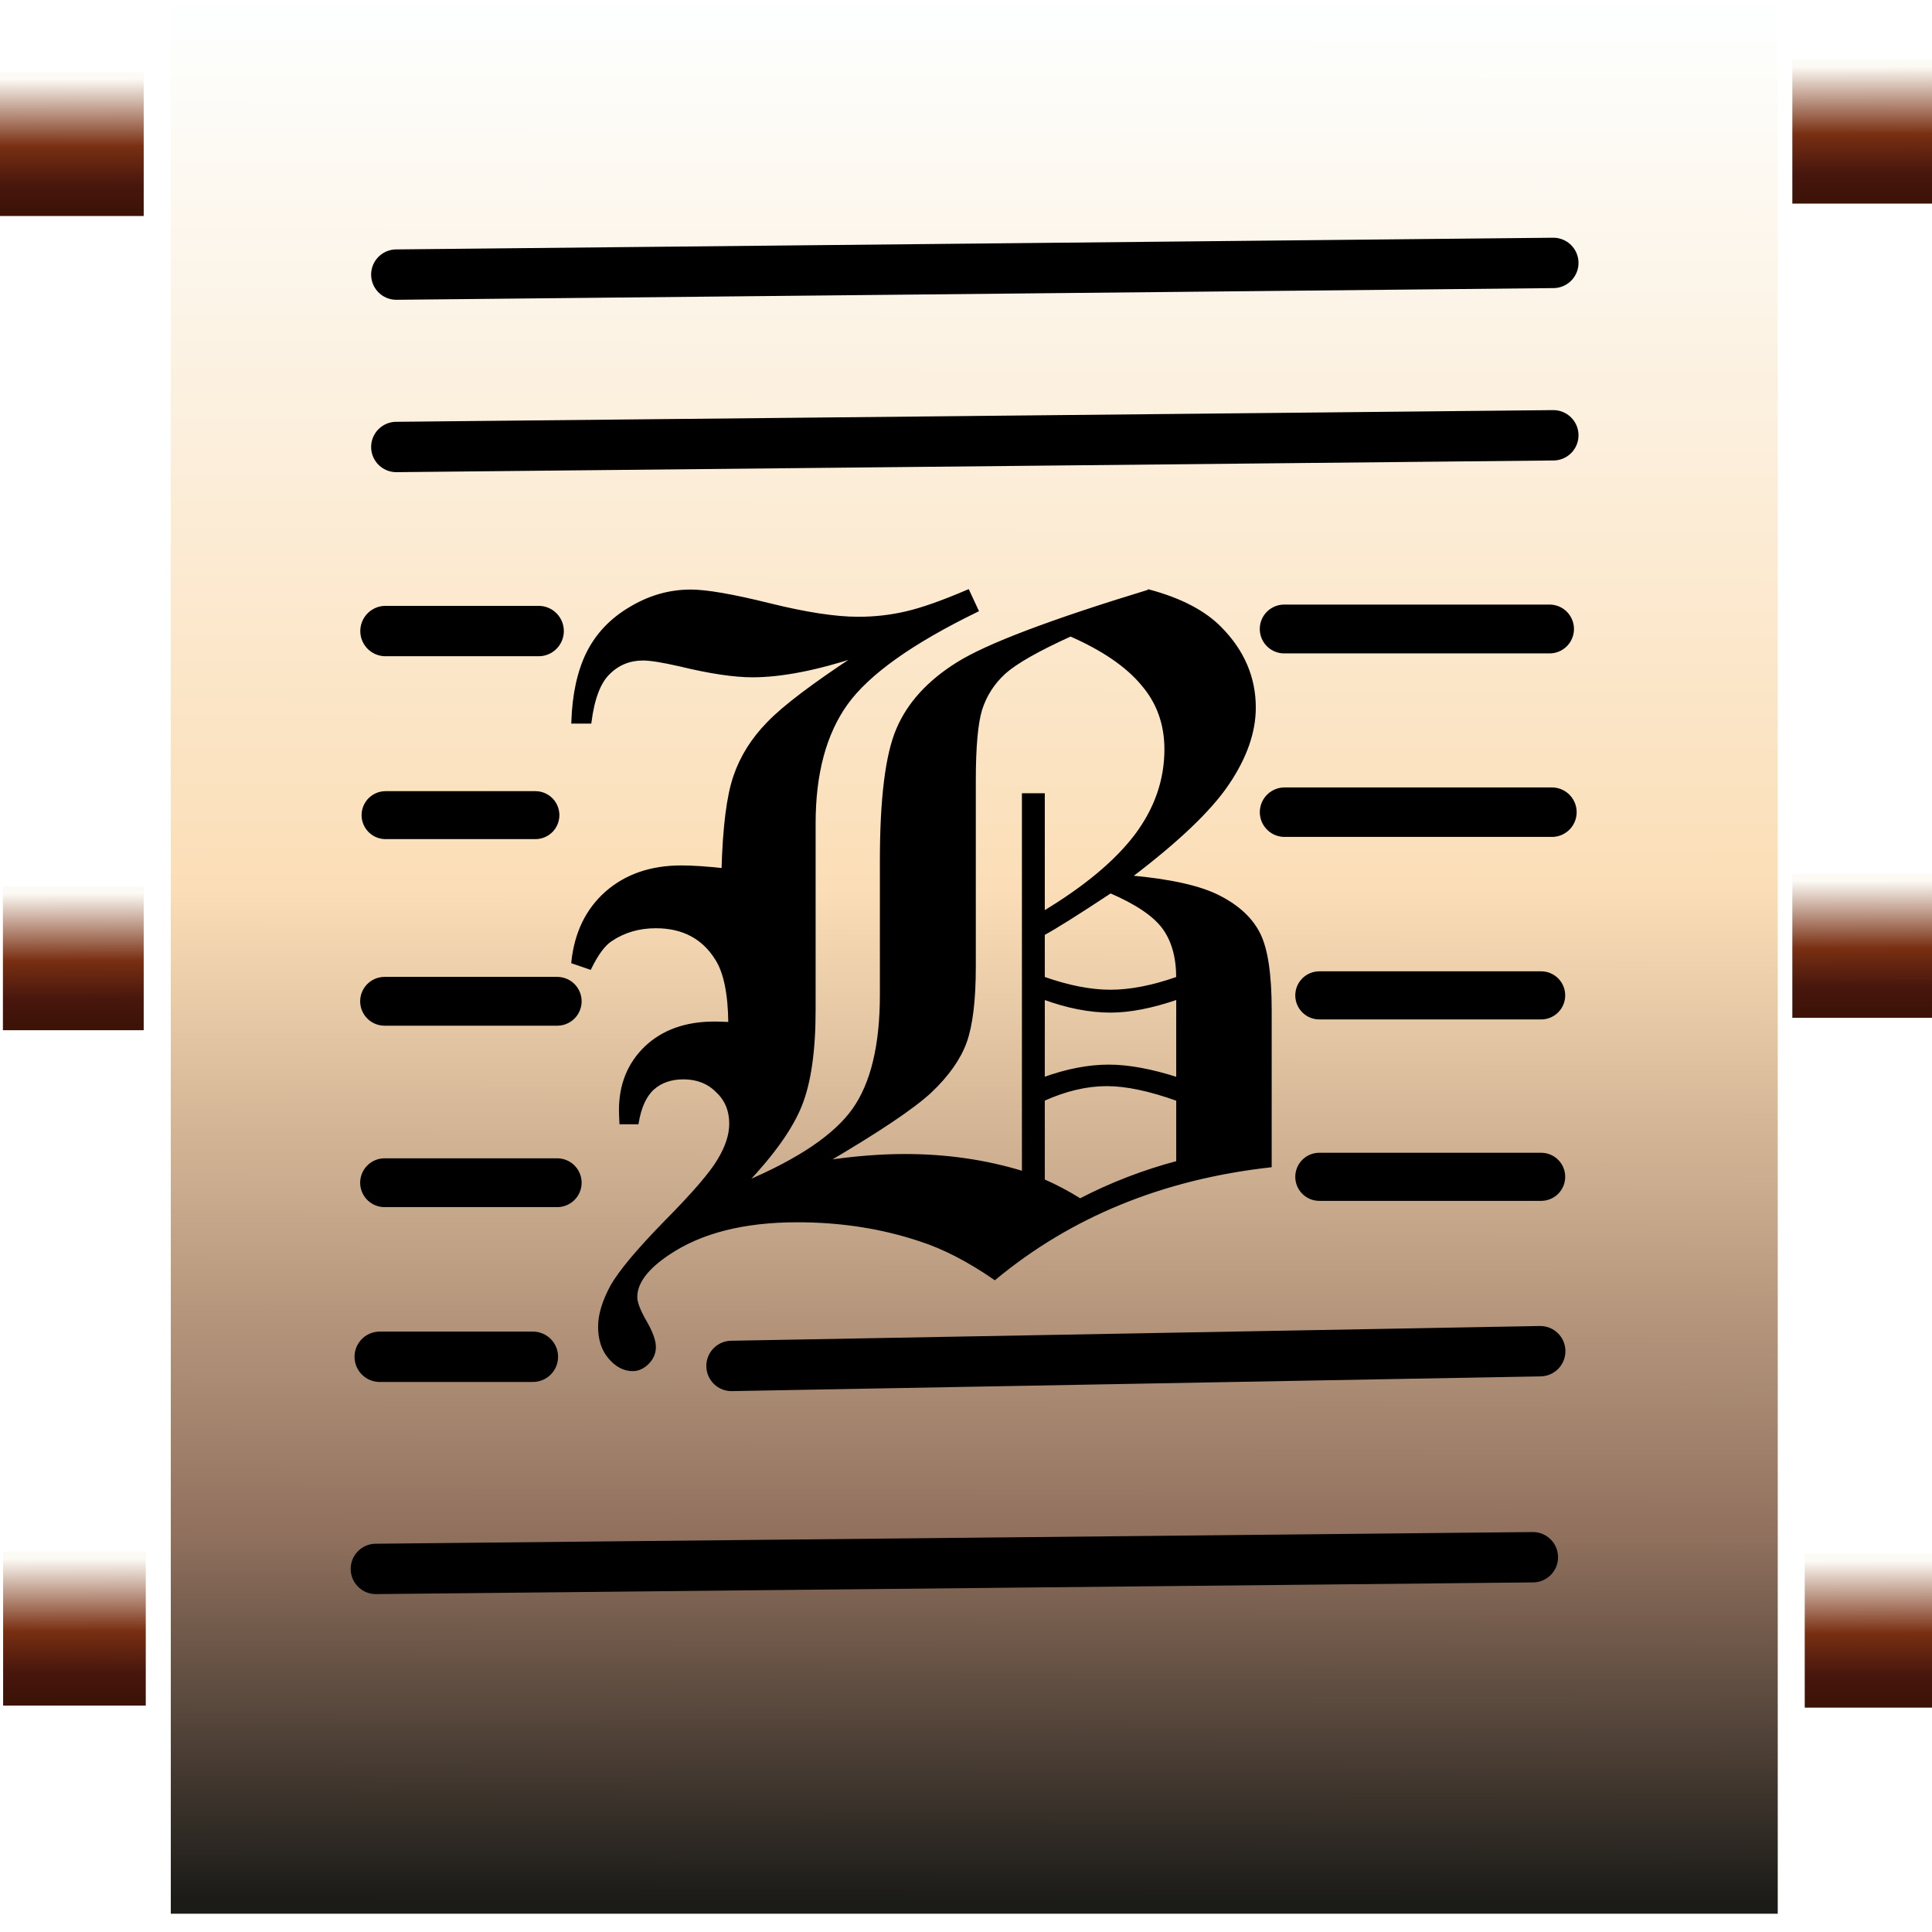
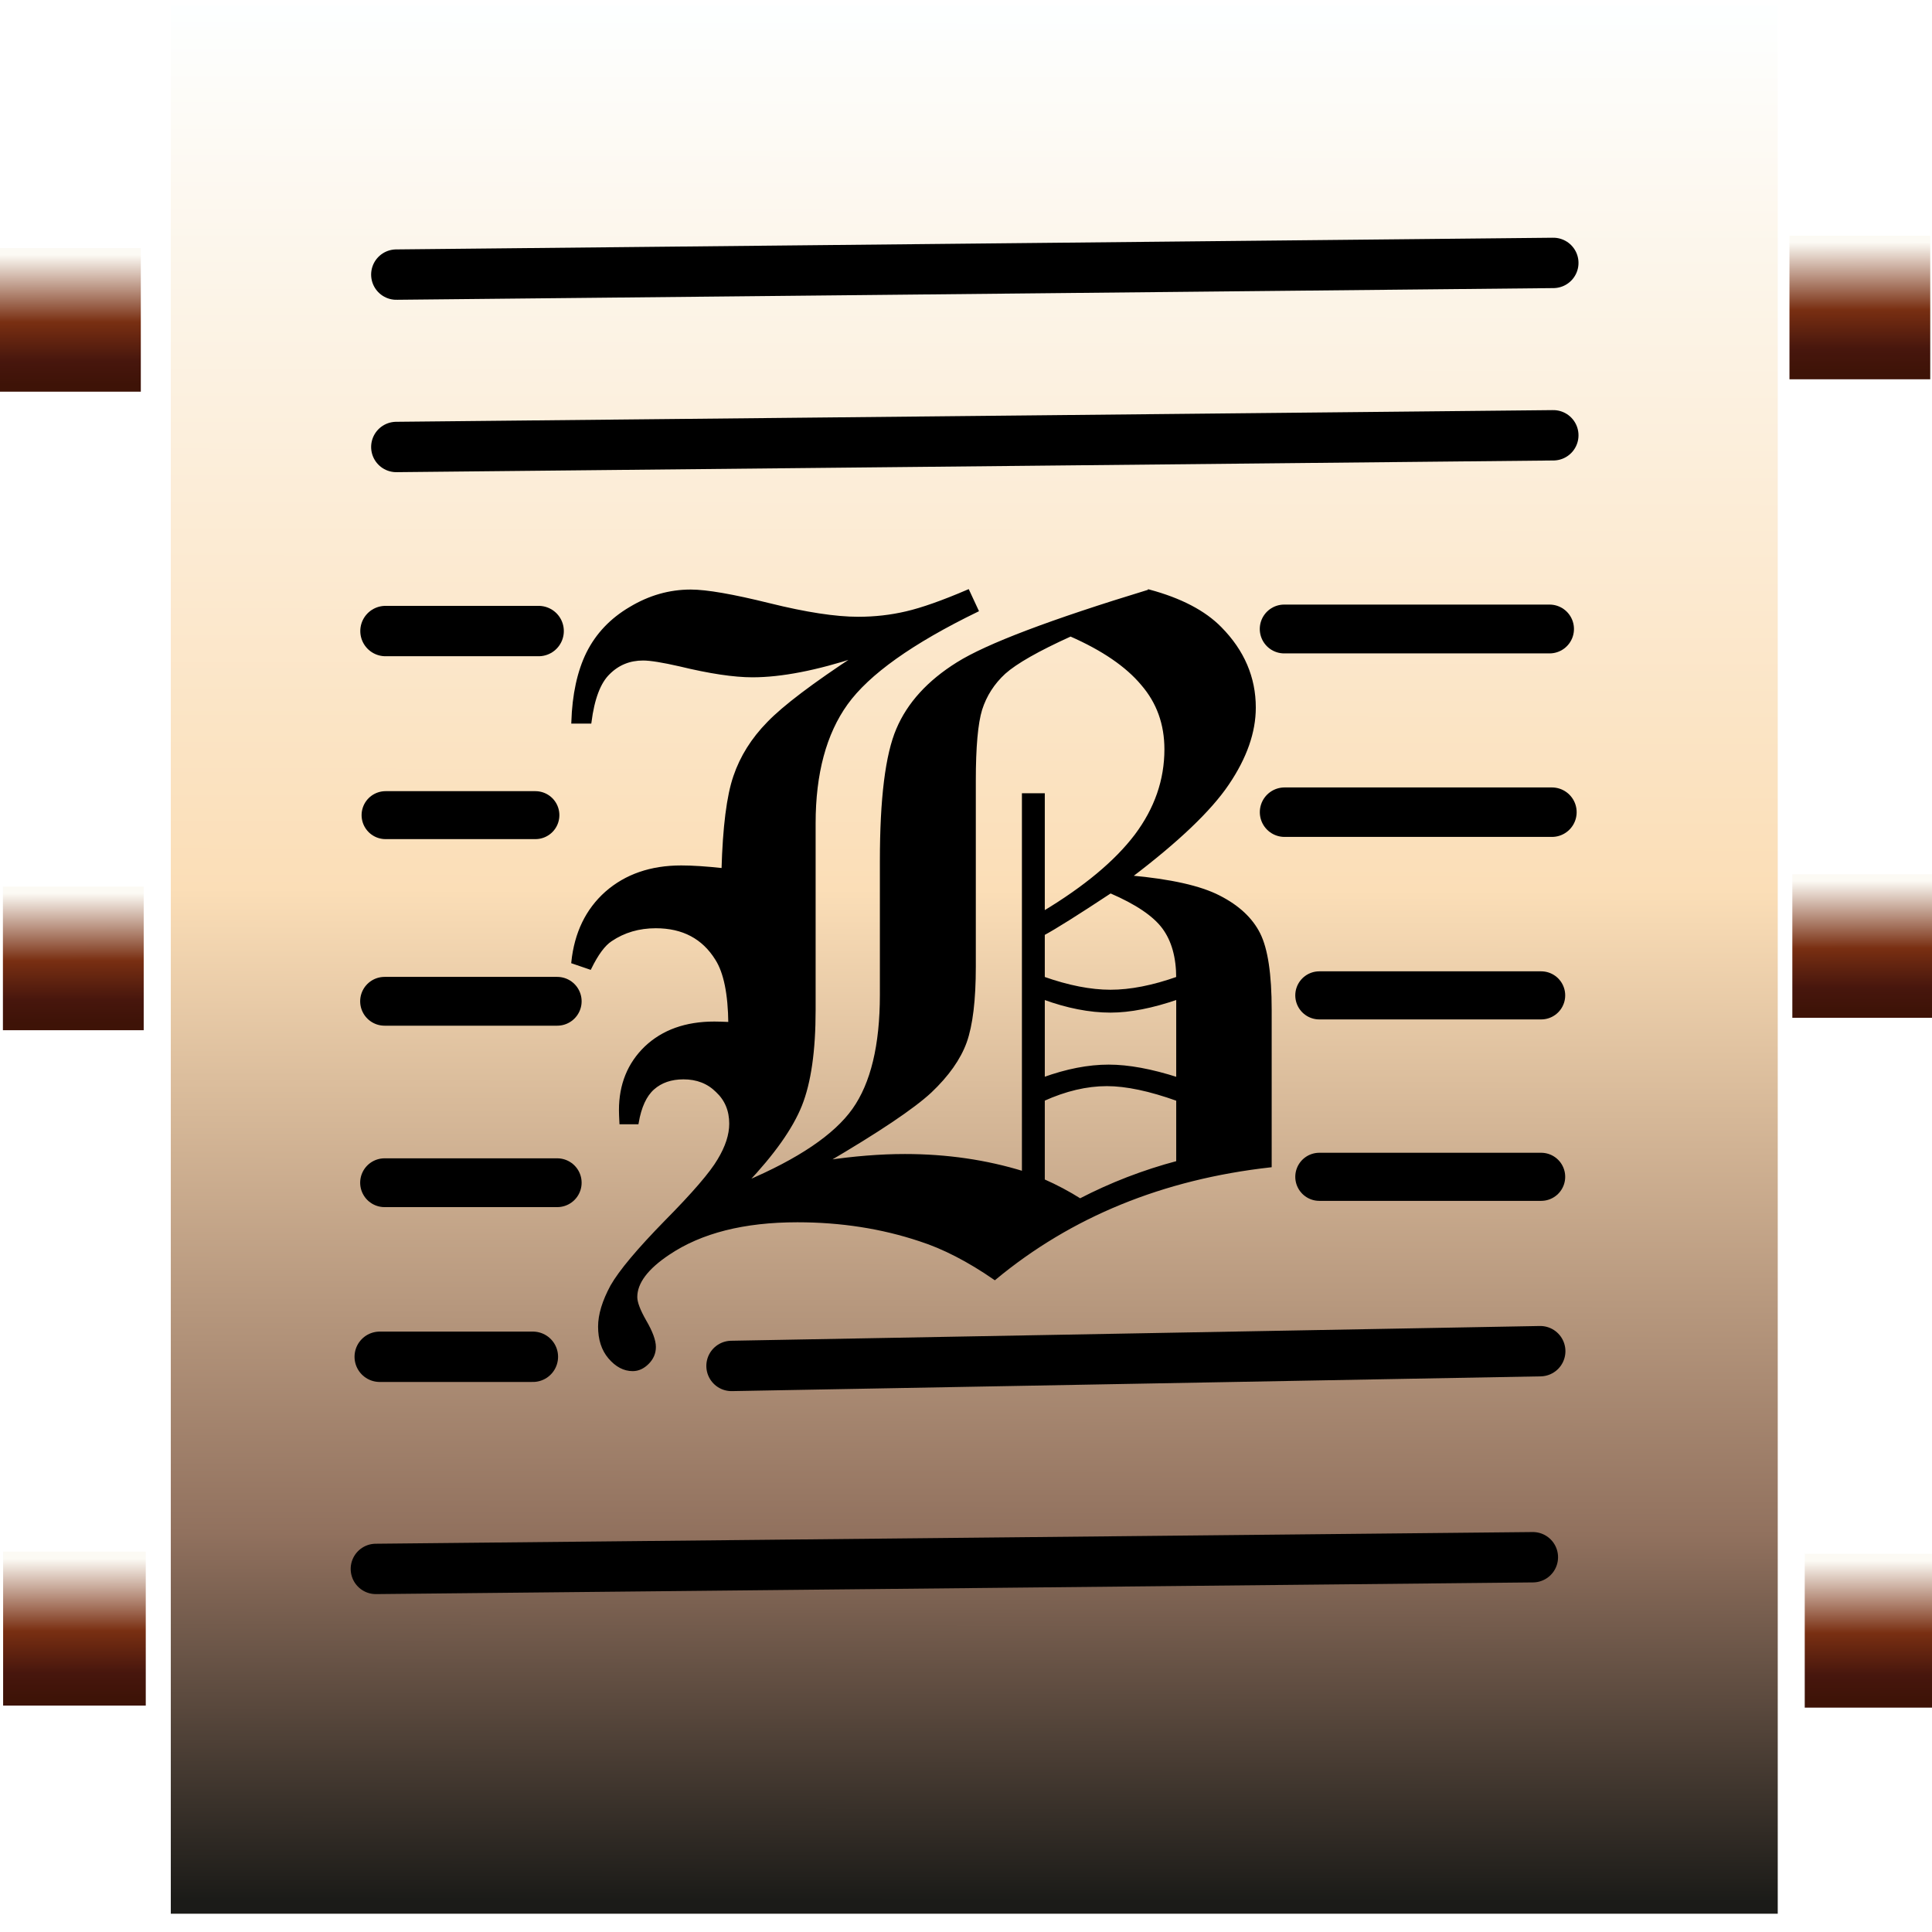
<svg xmlns="http://www.w3.org/2000/svg" xmlns:xlink="http://www.w3.org/1999/xlink" version="1.1" id="svg1" width="280" height="280" viewBox="0 0 280 280">
  <defs id="defs1">
    <linearGradient id="linearGradient19">
      <stop style="stop-color:#fcfaf4;stop-opacity:1;" offset="0" id="stop19" />
      <stop style="stop-color:#792f12;stop-opacity:1;" offset="0.519" id="stop21" />
      <stop style="stop-color:#47160d;stop-opacity:1;" offset="0.823" id="stop22" />
      <stop style="stop-color:#3e1307;stop-opacity:1;" offset="1" id="stop20" />
    </linearGradient>
    <linearGradient id="linearGradient2">
      <stop style="stop-color:#fdffff;stop-opacity:1;" offset="0" id="stop2" />
      <stop style="stop-color:#fbdeb7;stop-opacity:1;" offset="0.465" id="stop4" />
      <stop style="stop-color:#91715e;stop-opacity:1;" offset="0.806" id="stop5" />
      <stop style="stop-color:#1b1b18;stop-opacity:1;" offset="1" id="stop3" />
    </linearGradient>
    <linearGradient xlink:href="#linearGradient2" id="linearGradient3" x1="530.99" y1="255.544" x2="530.567" y2="529.508" gradientUnits="userSpaceOnUse" gradientTransform="translate(25.25878,32.40949)" />
    <linearGradient xlink:href="#linearGradient19" id="linearGradient25" gradientUnits="userSpaceOnUse" gradientTransform="matrix(0.7504523,0,0,1.342342,134.9428,-260.3321)" x1="409.89" y1="575.638" x2="409.899" y2="590.671" />
    <linearGradient xlink:href="#linearGradient19" id="linearGradient26" gradientUnits="userSpaceOnUse" gradientTransform="matrix(0.6889647,0,0,1.342342,419.5185,-260.0327)" x1="409.89" y1="575.638" x2="409.899" y2="590.671" />
-     <linearGradient xlink:href="#linearGradient19" id="linearGradient31" gradientUnits="userSpaceOnUse" gradientTransform="matrix(0.7406752,0,0,1.252252,397.9813,-424.7192)" x1="409.89" y1="575.638" x2="409.899" y2="590.671" />
-     <linearGradient xlink:href="#linearGradient19" id="linearGradient32" gradientUnits="userSpaceOnUse" gradientTransform="matrix(0.7560471,0,0,1.252252,132.3535,-422.9227)" x1="409.89" y1="575.638" x2="409.899" y2="590.671" />
+     <linearGradient xlink:href="#linearGradient19" id="linearGradient31" gradientUnits="userSpaceOnUse" gradientTransform="matrix(0.7406752,0,0,1.252252,397.564,-399.2595)" x1="409.89" y1="575.638" x2="409.899" y2="590.671" />
+     <linearGradient xlink:href="#linearGradient19" id="linearGradient32" gradientUnits="userSpaceOnUse" gradientTransform="matrix(0.7560471,0,0,1.252252,131.9361,-397.4631)" x1="409.89" y1="575.638" x2="409.899" y2="590.671" />
    <linearGradient xlink:href="#linearGradient19" id="linearGradient4" gradientUnits="userSpaceOnUse" gradientTransform="matrix(0.7406752,0,0,1.252252,138.6452,-304.9227)" x1="409.89" y1="575.638" x2="409.899" y2="590.671" />
    <linearGradient xlink:href="#linearGradient19" id="linearGradient5" gradientUnits="userSpaceOnUse" gradientTransform="matrix(0.7560471,0,0,1.252252,392.1131,-306.7192)" x1="409.89" y1="575.638" x2="409.899" y2="590.671" />
  </defs>
  <g id="layer4" transform="translate(-420.9778,-286.4717)">
    <rect style="display:inline;fill:url(#linearGradient25);stroke:none;stroke-width:7.327;stroke-linecap:round;stroke-dasharray:none;stroke-opacity:1" id="rect25" width="20.672" height="22.306" x="421.431" y="511.35" />
    <rect style="display:inline;fill:url(#linearGradient26);stroke:none;stroke-width:7.02;stroke-linecap:round;stroke-dasharray:none;stroke-opacity:1" id="rect26" width="18.978" height="22.306" x="682.534" y="511.649" />
-     <rect style="display:inline;fill:url(#linearGradient31);stroke:none;stroke-width:7.03;stroke-linecap:round;stroke-dasharray:none;stroke-opacity:1" id="rect31" width="20.403" height="20.809" x="680.737" y="295.172" />
-     <rect style="display:inline;fill:url(#linearGradient32);stroke:none;stroke-width:7.103;stroke-linecap:round;stroke-dasharray:none;stroke-opacity:1" id="rect32" width="20.826" height="20.809" x="420.978" y="296.969" />
+     <rect style="display:inline;fill:url(#linearGradient31);stroke:none;stroke-width:7.03;stroke-linecap:round;stroke-dasharray:none;stroke-opacity:1" id="rect31" width="20.403" height="20.809" x="680.32" y="320.632" />
+     <rect style="display:inline;fill:url(#linearGradient32);stroke:none;stroke-width:7.103;stroke-linecap:round;stroke-dasharray:none;stroke-opacity:1" id="rect32" width="20.826" height="20.809" x="420.56" y="322.428" />
    <rect style="display:inline;fill:url(#linearGradient5);stroke:none;stroke-width:7.103;stroke-linecap:round;stroke-dasharray:none;stroke-opacity:1" id="rect2" width="20.826" height="20.809" x="680.737" y="413.172" />
    <rect style="display:inline;fill:url(#linearGradient4);stroke:none;stroke-width:7.03;stroke-linecap:round;stroke-dasharray:none;stroke-opacity:1" id="rect3" width="20.403" height="20.809" x="421.401" y="414.969" />
  </g>
  <g id="layer3" transform="translate(-420.9778,-286.4717)">
    <rect style="opacity:1;fill:url(#linearGradient3);stroke:none" id="rect1" width="232.89" height="276.504" x="445.732" y="287.319" />
    <path d="m 587.511,372.118 q 6.84,1.841 10.325,5.393 4.932,4.998 4.932,11.509 0,5.327 -3.88,11.049 -3.814,5.656 -14.14,13.482 8.813,0.789 12.89,2.894 4.143,2.105 5.787,5.393 1.644,3.288 1.644,10.983 v 22.624 q -23.413,2.631 -39.92,16.31 -5.722,-3.946 -10.851,-5.59 -8.287,-2.762 -17.757,-2.762 -11.641,0 -18.678,4.735 -4.735,3.157 -4.735,6.314 0,1.184 1.315,3.486 1.381,2.368 1.381,3.749 0,1.315 -0.986,2.302 -0.986,0.987 -2.17,0.987 -1.841,0 -3.354,-1.776 -1.447,-1.71 -1.447,-4.472 0,-2.565 1.776,-5.853 1.841,-3.223 7.826,-9.339 6.05,-6.116 7.695,-8.944 1.71,-2.828 1.71,-5.261 0,-2.894 -1.973,-4.735 -1.907,-1.907 -4.867,-1.907 -2.696,0 -4.406,1.513 -1.71,1.513 -2.302,4.998 h -2.368 q -0.066,-1.25 -0.066,-1.841 0,-5.524 3.683,-9.076 3.749,-3.551 9.931,-3.551 0.723,0 2.236,0.066 -0.066,-6.445 -1.907,-9.339 -2.894,-4.669 -8.813,-4.669 -3.683,0 -6.511,1.907 -1.513,0.986 -3.025,4.077 l -2.499,-0.855 q 0.658,-6.314 4.867,-10.062 4.275,-3.749 10.851,-3.749 2.433,0 6.05,0.395 0.263,-9.273 1.71,-13.482 1.447,-4.275 4.867,-7.76 3.42,-3.551 12.956,-9.799 -9.01,2.959 -15.258,2.959 -4.012,0 -10.523,-1.578 -3.749,-0.855 -5.327,-0.855 -2.959,0 -4.998,2.039 -2.039,1.973 -2.696,7.103 h -2.499 q 0.197,-5.985 2.17,-9.996 2.039,-4.077 6.182,-6.511 4.143,-2.499 8.747,-2.499 3.42,0 11.378,1.973 7.958,1.973 12.89,1.973 3.617,0 6.971,-0.789 3.42,-0.789 8.944,-3.157 l 1.315,2.828 q -14.205,6.905 -18.941,13.482 -4.669,6.511 -4.669,17.362 v 27.03 q 0,8.878 -1.973,13.811 -1.973,4.932 -7.958,11.246 11.641,-4.932 15.652,-10.588 4.012,-5.656 4.012,-16.639 v -19.401 q 0,-13.548 2.368,-19.072 2.368,-5.59 8.681,-9.536 6.379,-4.012 27.753,-10.523 z m -11.378,6.379 q -7.103,3.223 -9.602,5.459 -2.433,2.236 -3.42,5.327 -0.921,3.025 -0.921,10.325 v 26.964 q 0,7.234 -1.315,10.917 -1.315,3.617 -5.064,7.169 -3.749,3.486 -15.192,10.194 6.182,-0.921 11.509,-0.921 9.076,0 17.165,2.499 v -54.783 h 2.894 v 17.099 q 9.076,-5.459 13.416,-11.18 4.341,-5.787 4.341,-12.496 0,-5.524 -3.42,-9.47 -3.354,-4.012 -10.391,-7.103 z m -3.946,49.719 q 5.393,1.907 9.733,1.907 4.341,0 9.733,-1.907 0,-4.538 -2.039,-7.3 -2.039,-2.762 -7.695,-5.196 -7.168,4.735 -9.733,6.116 z m 19.467,2.894 q -5.524,1.907 -9.733,1.907 -4.538,0 -9.733,-1.907 v 11.706 q 5.064,-1.841 9.47,-1.841 4.275,0 9.996,1.841 z m 0,14.732 q -6.05,-2.17 -10.26,-2.17 -4.406,0 -9.207,2.17 v 11.706 q 2.828,1.25 5.327,2.828 6.708,-3.486 14.14,-5.459 z" id="text5" style="font-size:134.689px;font-family:'Old English Text MT';-inkscape-font-specification:'Old English Text MT, Normal';stroke:#000000;stroke-width:0.421;stroke-linecap:round" aria-label="B" />
    <path style="fill:#000000;stroke:#000000;stroke-width:7.075;stroke-linecap:round;stroke-dasharray:none;stroke-opacity:1" d="m 607.091,377.629 c 38.46,0 38.46,0 38.46,0" id="path7" />
    <path style="fill:#000000;stroke:#000000;stroke-width:7.17;stroke-linecap:round;stroke-dasharray:none;stroke-opacity:1" d="m 607.145,404.179 c 38.748,0 38.748,0 38.748,0" id="path8" />
    <path style="fill:#000000;stroke:#000000;stroke-width:7.3;stroke-linecap:round;stroke-dasharray:none;stroke-opacity:1" d="m 478.415,326.269 c 167.681,-1.694 167.681,-1.694 167.681,-1.694" id="path9" />
    <path style="fill:#000000;stroke:#000000;stroke-width:7.3;stroke-linecap:round;stroke-dasharray:none;stroke-opacity:1" d="m 526.995,484.433 c 117.206,-2.138 117.206,-2.138 117.206,-2.138" id="path11" />
    <path style="fill:#000000;stroke:#000000;stroke-width:7.3;stroke-linecap:round;stroke-dasharray:none;stroke-opacity:1" d="m 475.451,513.851 c 167.681,-1.694 167.681,-1.694 167.681,-1.694" id="path12" />
    <path style="fill:#000000;stroke:#000000;stroke-width:6.97;stroke-linecap:round;stroke-dasharray:none;stroke-opacity:1" d="m 612.184,430.729 c 32.149,0 32.149,0 32.149,0" id="path1" />
    <path style="fill:#000000;stroke:#000000;stroke-width:7.3;stroke-linecap:round;stroke-dasharray:none;stroke-opacity:1" d="m 476.844,377.928 c 22.198,0 22.198,0 22.198,0" id="path2" />
    <path style="fill:#000000;stroke:#000000;stroke-width:6.95;stroke-linecap:round;stroke-dasharray:none;stroke-opacity:1" d="m 476.857,404.608 c 21.715,0 21.715,0 21.715,0" id="path3" />
    <path style="fill:#000000;stroke:#000000;stroke-width:7.072;stroke-linecap:round;stroke-dasharray:none;stroke-opacity:1" d="m 476.712,431.586 c 25.023,0 25.023,0 25.023,0" id="path4" />
    <path style="fill:#000000;stroke:#000000;stroke-width:7.3;stroke-linecap:round;stroke-dasharray:none;stroke-opacity:1" d="m 478.415,351.252 c 167.681,-1.694 167.681,-1.694 167.681,-1.694" id="path5" />
    <path style="fill:#000000;stroke:#000000;stroke-width:6.97;stroke-linecap:round;stroke-dasharray:none;stroke-opacity:1" d="m 612.184,457.024 c 32.149,0 32.149,0 32.149,0" id="path6" />
    <path style="fill:#000000;stroke:#000000;stroke-width:7.072;stroke-linecap:round;stroke-dasharray:none;stroke-opacity:1" d="m 476.712,457.88 c 25.023,0 25.023,0 25.023,0" id="path10" />
    <path style="fill:#000000;stroke:#000000;stroke-width:7.3;stroke-linecap:round;stroke-dasharray:none;stroke-opacity:1" d="m 476.009,483.106 c 22.198,0 22.198,0 22.198,0" id="path13" />
  </g>
</svg>
